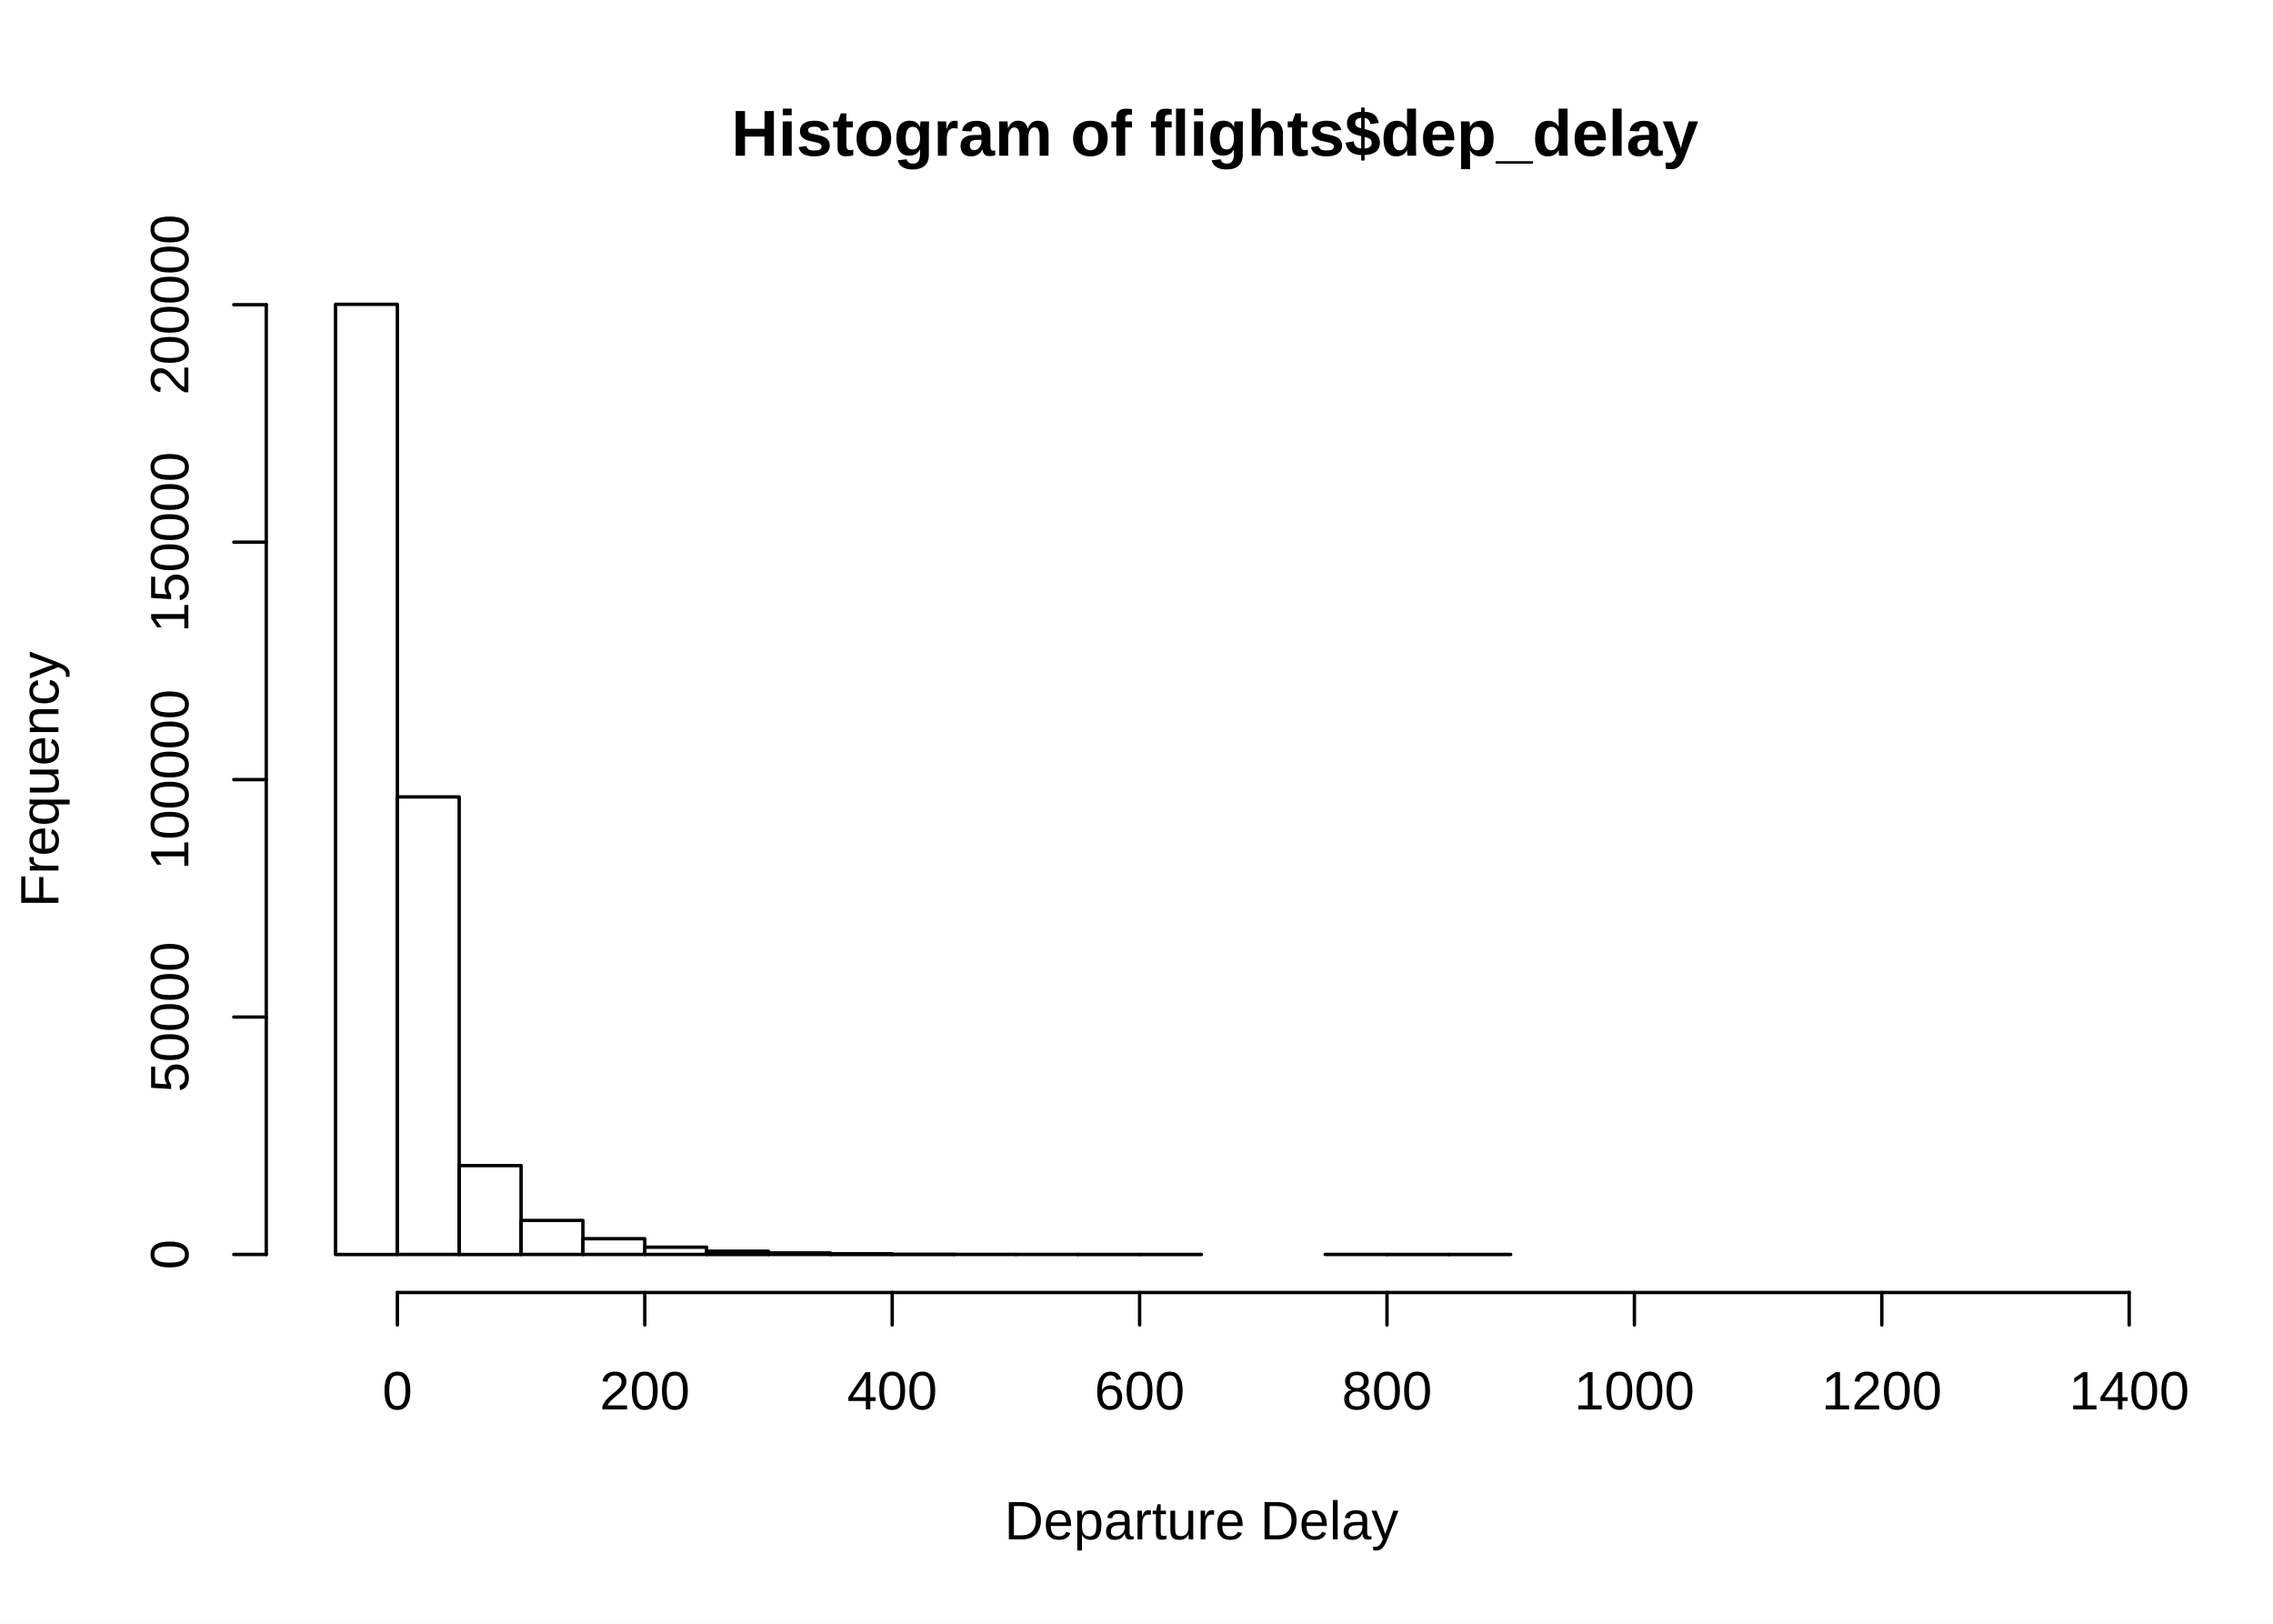
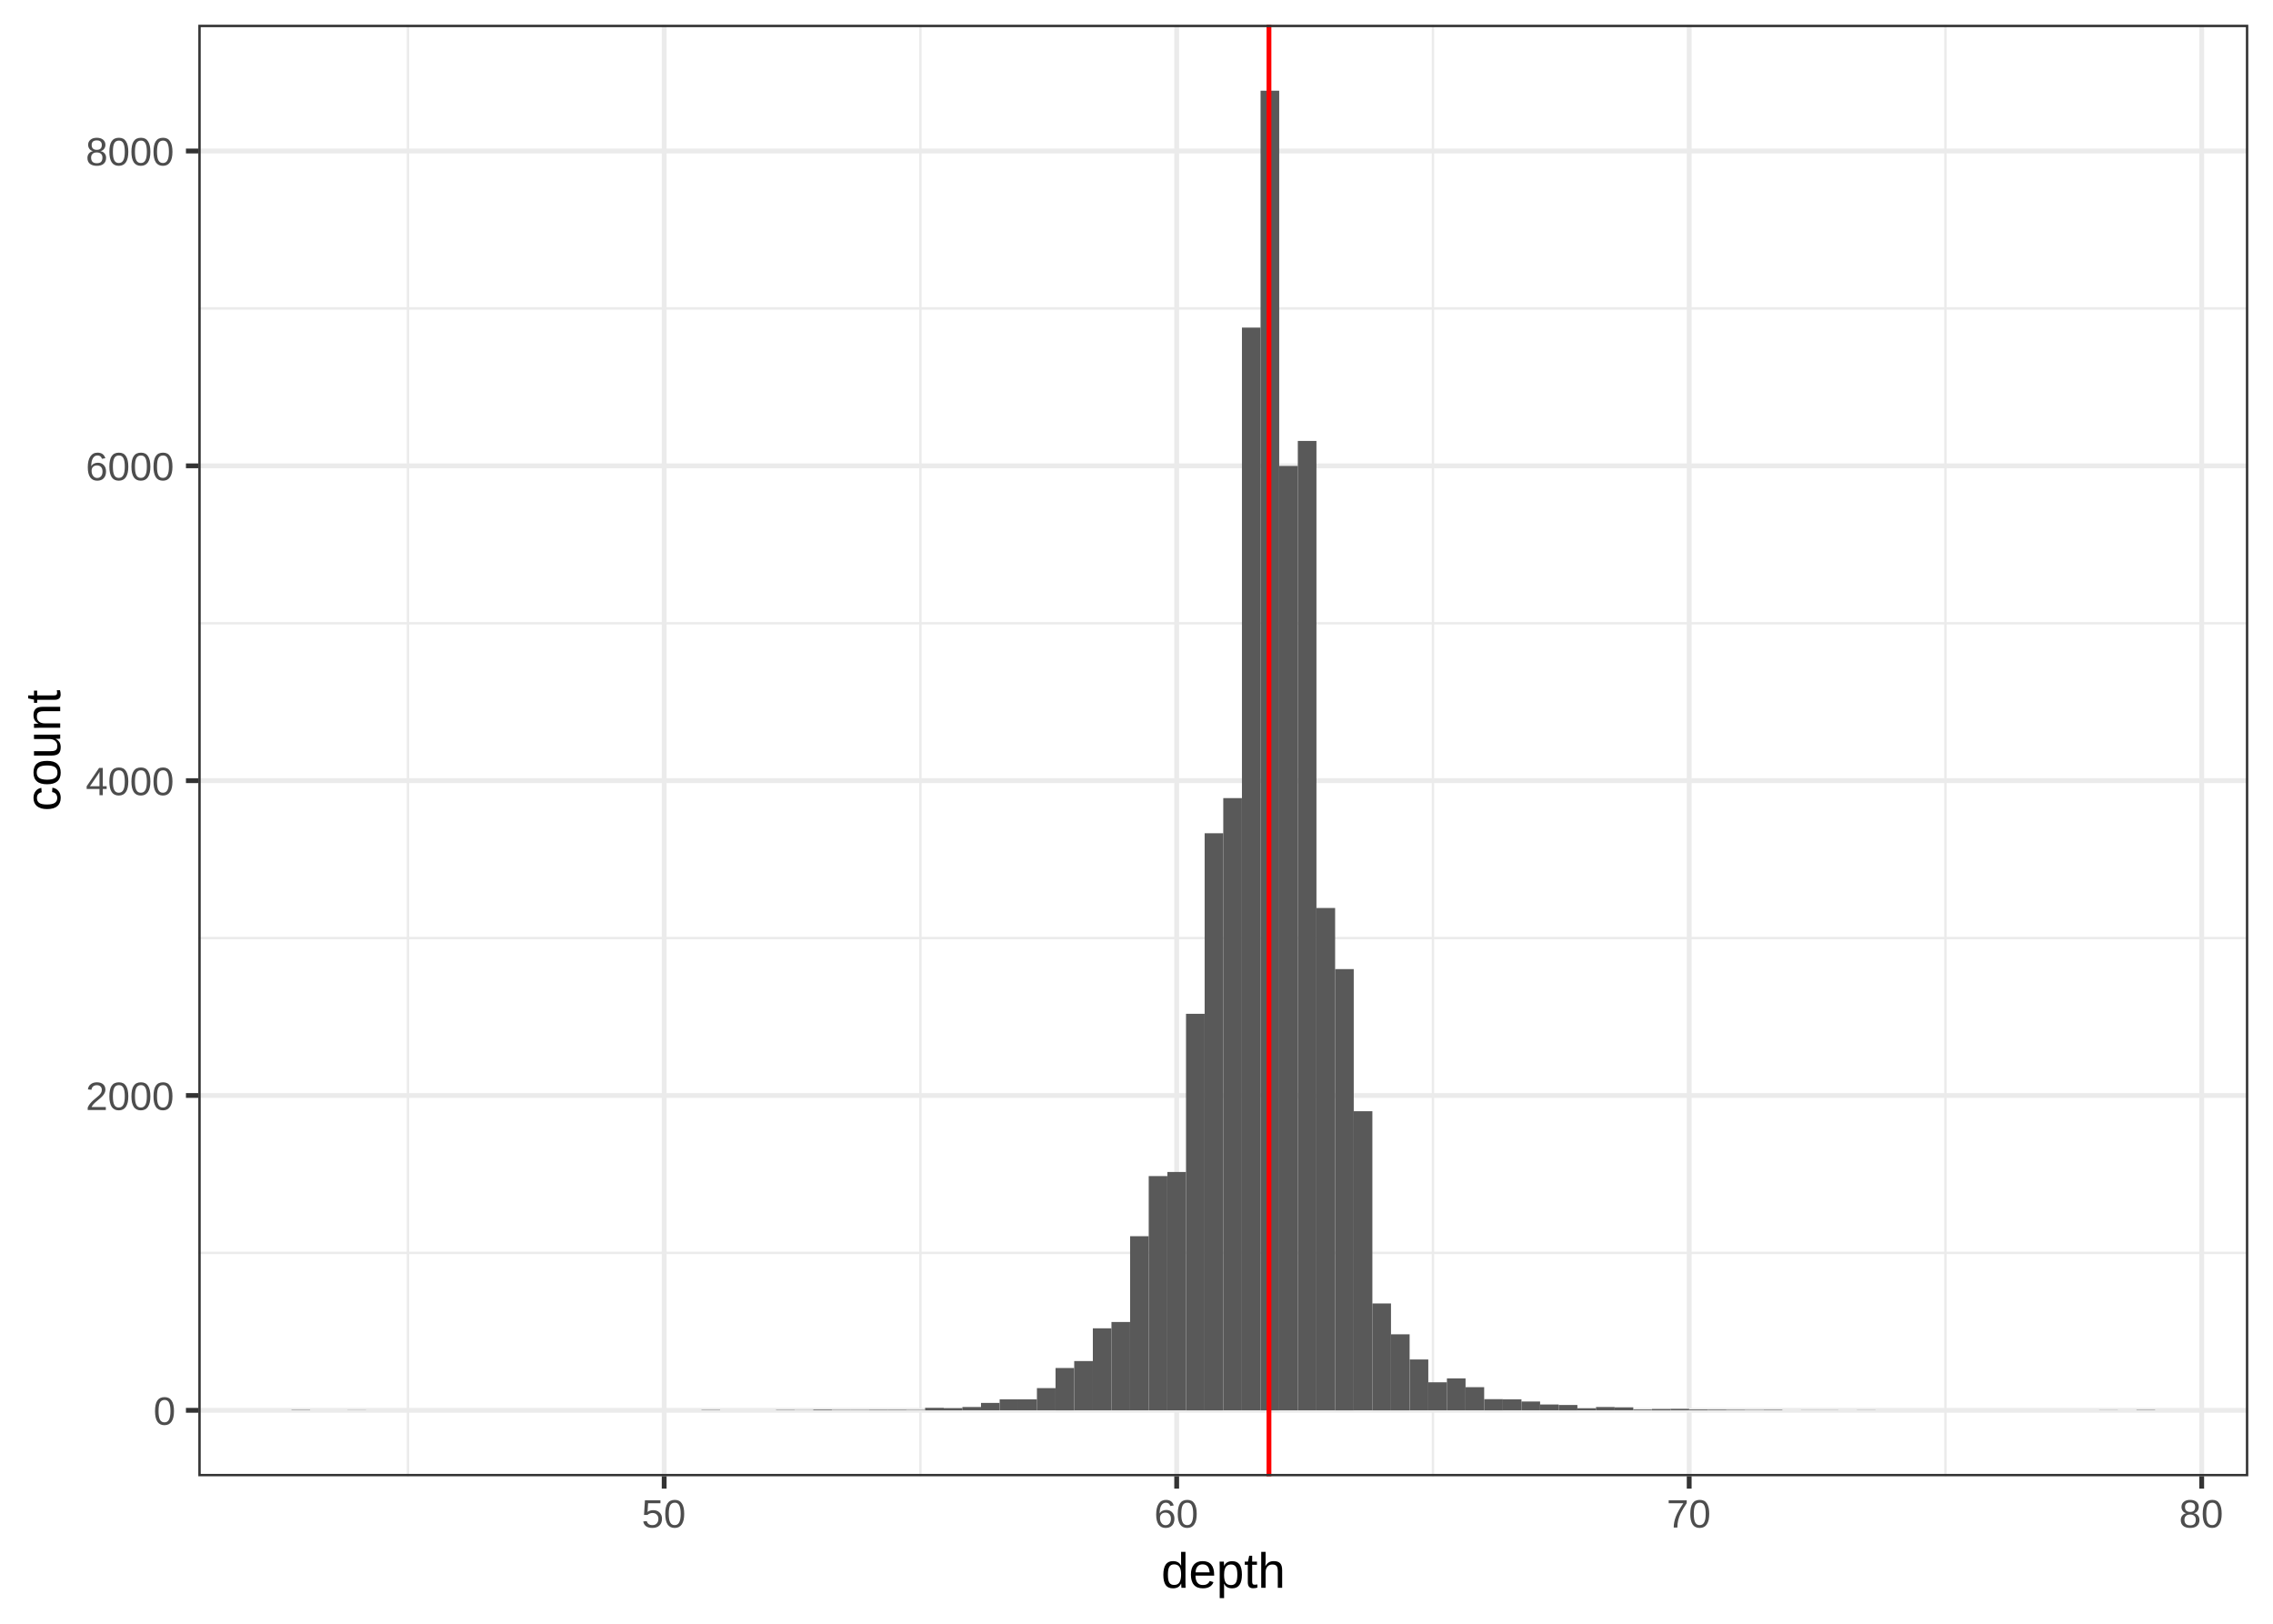
<svg xmlns="http://www.w3.org/2000/svg" viewBox="0 0 504.00 360.00">
  <defs>
    <style type="text/css">
    line, polyline, path, rect, circle {
      fill: none;
      stroke: #000000;
      stroke-linecap: round;
      stroke-linejoin: round;
      stroke-miterlimit: 10.00;
    }
  </style>
  </defs>
  <rect width="100%" height="100%" style="stroke: none; fill: #FFFFFF;" />
-   <text x="162.16" y="34.53" style="font-size: 14.40px; font-weight: bold; font-family: Arial;" textLength="208.48px" lengthAdjust="spacingAndGlyphs">Histogram of flights$dep_delay</text>
-   <text x="222.71" y="341.28" style="font-size: 12.00px; font-family: Arial;" textLength="87.38px" lengthAdjust="spacingAndGlyphs">Departure Delay</text>
-   <text transform="translate(12.96,201.15) rotate(-90)" style="font-size: 12.00px; font-family: Arial;" textLength="56.70px" lengthAdjust="spacingAndGlyphs">Frequency</text>
-   <line x1="88.11" y1="286.56" x2="472.11" y2="286.56" style="stroke-width: 0.75;" />
-   <line x1="88.11" y1="286.56" x2="88.11" y2="293.76" style="stroke-width: 0.75;" />
-   <line x1="142.97" y1="286.56" x2="142.97" y2="293.76" style="stroke-width: 0.75;" />
-   <line x1="197.83" y1="286.56" x2="197.83" y2="293.76" style="stroke-width: 0.75;" />
-   <line x1="252.69" y1="286.56" x2="252.69" y2="293.76" style="stroke-width: 0.75;" />
-   <line x1="307.54" y1="286.56" x2="307.54" y2="293.76" style="stroke-width: 0.75;" />
-   <line x1="362.40" y1="286.56" x2="362.40" y2="293.76" style="stroke-width: 0.75;" />
-   <line x1="417.26" y1="286.56" x2="417.26" y2="293.76" style="stroke-width: 0.75;" />
-   <line x1="472.11" y1="286.56" x2="472.11" y2="293.76" style="stroke-width: 0.75;" />
-   <text x="84.78" y="312.48" style="font-size: 12.00px; font-family: Arial;" textLength="6.67px" lengthAdjust="spacingAndGlyphs">0</text>
-   <text x="132.96" y="312.48" style="font-size: 12.00px; font-family: Arial;" textLength="20.02px" lengthAdjust="spacingAndGlyphs">200</text>
-   <text x="187.82" y="312.48" style="font-size: 12.00px; font-family: Arial;" textLength="20.02px" lengthAdjust="spacingAndGlyphs">400</text>
-   <text x="242.67" y="312.48" style="font-size: 12.00px; font-family: Arial;" textLength="20.02px" lengthAdjust="spacingAndGlyphs">600</text>
-   <text x="297.53" y="312.48" style="font-size: 12.00px; font-family: Arial;" textLength="20.02px" lengthAdjust="spacingAndGlyphs">800</text>
-   <text x="349.05" y="312.48" style="font-size: 12.00px; font-family: Arial;" textLength="26.70px" lengthAdjust="spacingAndGlyphs">1000</text>
-   <text x="403.91" y="312.48" style="font-size: 12.00px; font-family: Arial;" textLength="26.70px" lengthAdjust="spacingAndGlyphs">1200</text>
-   <text x="458.77" y="312.48" style="font-size: 12.00px; font-family: Arial;" textLength="26.70px" lengthAdjust="spacingAndGlyphs">1400</text>
-   <line x1="59.04" y1="278.13" x2="59.04" y2="67.56" style="stroke-width: 0.75;" />
-   <line x1="59.04" y1="278.13" x2="51.84" y2="278.13" style="stroke-width: 0.75;" />
-   <line x1="59.04" y1="225.49" x2="51.84" y2="225.49" style="stroke-width: 0.75;" />
-   <line x1="59.04" y1="172.85" x2="51.84" y2="172.85" style="stroke-width: 0.75;" />
-   <line x1="59.04" y1="120.20" x2="51.84" y2="120.20" style="stroke-width: 0.75;" />
-   <line x1="59.04" y1="67.56" x2="51.84" y2="67.56" style="stroke-width: 0.75;" />
-   <text transform="translate(41.76,281.47) rotate(-90)" style="font-size: 12.00px; font-family: Arial;" textLength="6.67px" lengthAdjust="spacingAndGlyphs">0</text>
-   <text transform="translate(41.76,242.17) rotate(-90)" style="font-size: 12.00px; font-family: Arial;" textLength="33.37px" lengthAdjust="spacingAndGlyphs">50000</text>
-   <text transform="translate(41.76,192.87) rotate(-90)" style="font-size: 12.00px; font-family: Arial;" textLength="40.04px" lengthAdjust="spacingAndGlyphs">100000</text>
-   <text transform="translate(41.76,140.23) rotate(-90)" style="font-size: 12.00px; font-family: Arial;" textLength="40.04px" lengthAdjust="spacingAndGlyphs">150000</text>
-   <text transform="translate(41.76,87.58) rotate(-90)" style="font-size: 12.00px; font-family: Arial;" textLength="40.04px" lengthAdjust="spacingAndGlyphs">200000</text>
+   <rect x="0.00" y="0.00" width="504.00" height="360.00" style="stroke-width: 1.07; stroke: #FFFFFF; fill: #FFFFFF;" />
  <defs>
-     <clipPath id="cpNTkuMDR8NDczLjc2fDI4Ni41Nnw1OS4wNA==">
-       <rect x="59.04" y="59.04" width="414.72" height="227.52" />
+     <clipPath id="cpNDMuOTY2OXw0OTguNTIxfDMyNy4zMTN8NS40Nzk0NQ==">
+       <rect x="43.97" y="5.48" width="454.55" height="321.83" />
    </clipPath>
  </defs>
-   <rect x="74.40" y="67.47" width="13.71" height="210.67" style="stroke-width: 0.75;" clip-path="url(#cpNTkuMDR8NDczLjc2fDI4Ni41Nnw1OS4wNA==)" />
-   <rect x="88.11" y="176.68" width="13.71" height="101.45" style="stroke-width: 0.75;" clip-path="url(#cpNTkuMDR8NDczLjc2fDI4Ni41Nnw1OS4wNA==)" />
-   <rect x="101.83" y="258.42" width="13.71" height="19.72" style="stroke-width: 0.75;" clip-path="url(#cpNTkuMDR8NDczLjc2fDI4Ni41Nnw1OS4wNA==)" />
-   <rect x="115.54" y="270.58" width="13.71" height="7.55" style="stroke-width: 0.75;" clip-path="url(#cpNTkuMDR8NDczLjc2fDI4Ni41Nnw1OS4wNA==)" />
-   <rect x="129.26" y="274.63" width="13.71" height="3.50" style="stroke-width: 0.75;" clip-path="url(#cpNTkuMDR8NDczLjc2fDI4Ni41Nnw1OS4wNA==)" />
-   <rect x="142.97" y="276.51" width="13.71" height="1.62" style="stroke-width: 0.75;" clip-path="url(#cpNTkuMDR8NDczLjc2fDI4Ni41Nnw1OS4wNA==)" />
-   <rect x="156.69" y="277.40" width="13.71" height="0.74" style="stroke-width: 0.75;" clip-path="url(#cpNTkuMDR8NDczLjc2fDI4Ni41Nnw1OS4wNA==)" />
-   <rect x="170.40" y="277.79" width="13.71" height="0.34" style="stroke-width: 0.75;" clip-path="url(#cpNTkuMDR8NDczLjc2fDI4Ni41Nnw1OS4wNA==)" />
-   <rect x="184.11" y="277.98" width="13.71" height="0.16" style="stroke-width: 0.75;" clip-path="url(#cpNTkuMDR8NDczLjc2fDI4Ni41Nnw1OS4wNA==)" />
-   <rect x="197.83" y="278.08" width="13.71" height="0.06" style="stroke-width: 0.75;" clip-path="url(#cpNTkuMDR8NDczLjc2fDI4Ni41Nnw1OS4wNA==)" />
-   <rect x="211.54" y="278.11" width="13.71" height="0.02" style="stroke-width: 0.75;" clip-path="url(#cpNTkuMDR8NDczLjc2fDI4Ni41Nnw1OS4wNA==)" />
-   <rect x="225.26" y="278.12" width="13.71" height="0.01" style="stroke-width: 0.75;" clip-path="url(#cpNTkuMDR8NDczLjc2fDI4Ni41Nnw1OS4wNA==)" />
-   <rect x="238.97" y="278.13" width="13.71" height="0.01" style="stroke-width: 0.75;" clip-path="url(#cpNTkuMDR8NDczLjc2fDI4Ni41Nnw1OS4wNA==)" />
-   <rect x="252.69" y="278.13" width="13.71" height="0.01" style="stroke-width: 0.75;" clip-path="url(#cpNTkuMDR8NDczLjc2fDI4Ni41Nnw1OS4wNA==)" />
-   <rect x="266.40" y="278.13" width="13.71" height="0.00" style="stroke-width: 0.75;" clip-path="url(#cpNTkuMDR8NDczLjc2fDI4Ni41Nnw1OS4wNA==)" />
-   <rect x="280.11" y="278.13" width="13.71" height="0.00" style="stroke-width: 0.75;" clip-path="url(#cpNTkuMDR8NDczLjc2fDI4Ni41Nnw1OS4wNA==)" />
-   <rect x="293.83" y="278.12" width="13.71" height="0.01" style="stroke-width: 0.75;" clip-path="url(#cpNTkuMDR8NDczLjc2fDI4Ni41Nnw1OS4wNA==)" />
-   <rect x="307.54" y="278.13" width="13.71" height="0.01" style="stroke-width: 0.75;" clip-path="url(#cpNTkuMDR8NDczLjc2fDI4Ni41Nnw1OS4wNA==)" />
-   <rect x="321.26" y="278.13" width="13.71" height="0.01" style="stroke-width: 0.75;" clip-path="url(#cpNTkuMDR8NDczLjc2fDI4Ni41Nnw1OS4wNA==)" />
-   <rect x="334.97" y="278.13" width="13.71" height="0.00" style="stroke-width: 0.75;" clip-path="url(#cpNTkuMDR8NDczLjc2fDI4Ni41Nnw1OS4wNA==)" />
-   <rect x="348.69" y="278.13" width="13.71" height="0.00" style="stroke-width: 0.75;" clip-path="url(#cpNTkuMDR8NDczLjc2fDI4Ni41Nnw1OS4wNA==)" />
-   <rect x="362.40" y="278.13" width="13.71" height="0.00" style="stroke-width: 0.75;" clip-path="url(#cpNTkuMDR8NDczLjc2fDI4Ni41Nnw1OS4wNA==)" />
-   <rect x="376.11" y="278.13" width="13.71" height="0.00" style="stroke-width: 0.75;" clip-path="url(#cpNTkuMDR8NDczLjc2fDI4Ni41Nnw1OS4wNA==)" />
-   <rect x="389.83" y="278.13" width="13.71" height="0.00" style="stroke-width: 0.75;" clip-path="url(#cpNTkuMDR8NDczLjc2fDI4Ni41Nnw1OS4wNA==)" />
-   <rect x="403.54" y="278.13" width="13.71" height="0.00" style="stroke-width: 0.75;" clip-path="url(#cpNTkuMDR8NDczLjc2fDI4Ni41Nnw1OS4wNA==)" />
-   <rect x="417.26" y="278.13" width="13.71" height="0.00" style="stroke-width: 0.75;" clip-path="url(#cpNTkuMDR8NDczLjc2fDI4Ni41Nnw1OS4wNA==)" />
-   <rect x="430.97" y="278.13" width="13.71" height="0.00" style="stroke-width: 0.75;" clip-path="url(#cpNTkuMDR8NDczLjc2fDI4Ni41Nnw1OS4wNA==)" />
-   <rect x="444.69" y="278.13" width="13.71" height="0.00" style="stroke-width: 0.75;" clip-path="url(#cpNTkuMDR8NDczLjc2fDI4Ni41Nnw1OS4wNA==)" />
+   <rect x="43.97" y="5.48" width="454.55" height="321.83" style="stroke-width: 1.07; stroke: none; fill: #FFFFFF;" clip-path="url(#cpNDMuOTY2OXw0OTguNTIxfDMyNy4zMTN8NS40Nzk0NQ==)" />
+   <polyline points="43.97,277.78 498.52,277.78 " style="stroke-width: 0.53; stroke: #EBEBEB; stroke-linecap: butt;" clip-path="url(#cpNDMuOTY2OXw0OTguNTIxfDMyNy4zMTN8NS40Nzk0NQ==)" />
+   <polyline points="43.97,207.98 498.52,207.98 " style="stroke-width: 0.53; stroke: #EBEBEB; stroke-linecap: butt;" clip-path="url(#cpNDMuOTY2OXw0OTguNTIxfDMyNy4zMTN8NS40Nzk0NQ==)" />
+   <polyline points="43.97,138.18 498.52,138.18 " style="stroke-width: 0.53; stroke: #EBEBEB; stroke-linecap: butt;" clip-path="url(#cpNDMuOTY2OXw0OTguNTIxfDMyNy4zMTN8NS40Nzk0NQ==)" />
+   <polyline points="43.97,68.38 498.52,68.38 " style="stroke-width: 0.53; stroke: #EBEBEB; stroke-linecap: butt;" clip-path="url(#cpNDMuOTY2OXw0OTguNTIxfDMyNy4zMTN8NS40Nzk0NQ==)" />
+   <polyline points="90.46,327.31 90.46,5.48 " style="stroke-width: 0.53; stroke: #EBEBEB; stroke-linecap: butt;" clip-path="url(#cpNDMuOTY2OXw0OTguNTIxfDMyNy4zMTN8NS40Nzk0NQ==)" />
+   <polyline points="204.09,327.31 204.09,5.48 " style="stroke-width: 0.53; stroke: #EBEBEB; stroke-linecap: butt;" clip-path="url(#cpNDMuOTY2OXw0OTguNTIxfDMyNy4zMTN8NS40Nzk0NQ==)" />
+   <polyline points="317.73,327.31 317.73,5.48 " style="stroke-width: 0.53; stroke: #EBEBEB; stroke-linecap: butt;" clip-path="url(#cpNDMuOTY2OXw0OTguNTIxfDMyNy4zMTN8NS40Nzk0NQ==)" />
+   <polyline points="431.37,327.31 431.37,5.48 " style="stroke-width: 0.53; stroke: #EBEBEB; stroke-linecap: butt;" clip-path="url(#cpNDMuOTY2OXw0OTguNTIxfDMyNy4zMTN8NS40Nzk0NQ==)" />
+   <polyline points="43.97,312.68 498.52,312.68 " style="stroke-width: 1.07; stroke: #EBEBEB; stroke-linecap: butt;" clip-path="url(#cpNDMuOTY2OXw0OTguNTIxfDMyNy4zMTN8NS40Nzk0NQ==)" />
+   <polyline points="43.97,242.88 498.52,242.88 " style="stroke-width: 1.07; stroke: #EBEBEB; stroke-linecap: butt;" clip-path="url(#cpNDMuOTY2OXw0OTguNTIxfDMyNy4zMTN8NS40Nzk0NQ==)" />
+   <polyline points="43.97,173.08 498.52,173.08 " style="stroke-width: 1.07; stroke: #EBEBEB; stroke-linecap: butt;" clip-path="url(#cpNDMuOTY2OXw0OTguNTIxfDMyNy4zMTN8NS40Nzk0NQ==)" />
+   <polyline points="43.97,103.28 498.52,103.28 " style="stroke-width: 1.07; stroke: #EBEBEB; stroke-linecap: butt;" clip-path="url(#cpNDMuOTY2OXw0OTguNTIxfDMyNy4zMTN8NS40Nzk0NQ==)" />
+   <polyline points="43.97,33.48 498.52,33.48 " style="stroke-width: 1.07; stroke: #EBEBEB; stroke-linecap: butt;" clip-path="url(#cpNDMuOTY2OXw0OTguNTIxfDMyNy4zMTN8NS40Nzk0NQ==)" />
+   <polyline points="147.27,327.31 147.27,5.48 " style="stroke-width: 1.07; stroke: #EBEBEB; stroke-linecap: butt;" clip-path="url(#cpNDMuOTY2OXw0OTguNTIxfDMyNy4zMTN8NS40Nzk0NQ==)" />
+   <polyline points="260.91,327.31 260.91,5.48 " style="stroke-width: 1.07; stroke: #EBEBEB; stroke-linecap: butt;" clip-path="url(#cpNDMuOTY2OXw0OTguNTIxfDMyNy4zMTN8NS40Nzk0NQ==)" />
+   <polyline points="374.55,327.31 374.55,5.48 " style="stroke-width: 1.07; stroke: #EBEBEB; stroke-linecap: butt;" clip-path="url(#cpNDMuOTY2OXw0OTguNTIxfDMyNy4zMTN8NS40Nzk0NQ==)" />
+   <polyline points="488.19,327.31 488.19,5.48 " style="stroke-width: 1.07; stroke: #EBEBEB; stroke-linecap: butt;" clip-path="url(#cpNDMuOTY2OXw0OTguNTIxfDMyNy4zMTN8NS40Nzk0NQ==)" />
+   <rect x="64.63" y="312.61" width="4.13" height="0.07" style="stroke-width: 1.07; stroke: none; stroke-linecap: butt; fill: #595959;" clip-path="url(#cpNDMuOTY2OXw0OTguNTIxfDMyNy4zMTN8NS40Nzk0NQ==)" />
+   <rect x="68.76" y="312.68" width="4.13" height="0.00" style="stroke-width: 1.07; stroke: none; stroke-linecap: butt; fill: #595959;" clip-path="url(#cpNDMuOTY2OXw0OTguNTIxfDMyNy4zMTN8NS40Nzk0NQ==)" />
+   <rect x="72.89" y="312.68" width="4.13" height="0.00" style="stroke-width: 1.07; stroke: none; stroke-linecap: butt; fill: #595959;" clip-path="url(#cpNDMuOTY2OXw0OTguNTIxfDMyNy4zMTN8NS40Nzk0NQ==)" />
+   <rect x="77.03" y="312.65" width="4.13" height="0.03" style="stroke-width: 1.07; stroke: none; stroke-linecap: butt; fill: #595959;" clip-path="url(#cpNDMuOTY2OXw0OTguNTIxfDMyNy4zMTN8NS40Nzk0NQ==)" />
+   <rect x="81.16" y="312.68" width="4.13" height="0.00" style="stroke-width: 1.07; stroke: none; stroke-linecap: butt; fill: #595959;" clip-path="url(#cpNDMuOTY2OXw0OTguNTIxfDMyNy4zMTN8NS40Nzk0NQ==)" />
+   <rect x="85.29" y="312.68" width="4.13" height="0.00" style="stroke-width: 1.07; stroke: none; stroke-linecap: butt; fill: #595959;" clip-path="url(#cpNDMuOTY2OXw0OTguNTIxfDMyNy4zMTN8NS40Nzk0NQ==)" />
+   <rect x="89.42" y="312.68" width="4.13" height="0.00" style="stroke-width: 1.07; stroke: none; stroke-linecap: butt; fill: #595959;" clip-path="url(#cpNDMuOTY2OXw0OTguNTIxfDMyNy4zMTN8NS40Nzk0NQ==)" />
+   <rect x="93.55" y="312.68" width="4.13" height="0.00" style="stroke-width: 1.07; stroke: none; stroke-linecap: butt; fill: #595959;" clip-path="url(#cpNDMuOTY2OXw0OTguNTIxfDMyNy4zMTN8NS40Nzk0NQ==)" />
+   <rect x="97.69" y="312.68" width="4.13" height="0.00" style="stroke-width: 1.07; stroke: none; stroke-linecap: butt; fill: #595959;" clip-path="url(#cpNDMuOTY2OXw0OTguNTIxfDMyNy4zMTN8NS40Nzk0NQ==)" />
+   <rect x="101.82" y="312.68" width="4.13" height="0.00" style="stroke-width: 1.07; stroke: none; stroke-linecap: butt; fill: #595959;" clip-path="url(#cpNDMuOTY2OXw0OTguNTIxfDMyNy4zMTN8NS40Nzk0NQ==)" />
+   <rect x="105.95" y="312.68" width="4.13" height="0.00" style="stroke-width: 1.07; stroke: none; stroke-linecap: butt; fill: #595959;" clip-path="url(#cpNDMuOTY2OXw0OTguNTIxfDMyNy4zMTN8NS40Nzk0NQ==)" />
+   <rect x="110.08" y="312.68" width="4.13" height="0.00" style="stroke-width: 1.07; stroke: none; stroke-linecap: butt; fill: #595959;" clip-path="url(#cpNDMuOTY2OXw0OTguNTIxfDMyNy4zMTN8NS40Nzk0NQ==)" />
+   <rect x="114.22" y="312.68" width="4.13" height="0.00" style="stroke-width: 1.07; stroke: none; stroke-linecap: butt; fill: #595959;" clip-path="url(#cpNDMuOTY2OXw0OTguNTIxfDMyNy4zMTN8NS40Nzk0NQ==)" />
+   <rect x="118.35" y="312.68" width="4.13" height="0.00" style="stroke-width: 1.07; stroke: none; stroke-linecap: butt; fill: #595959;" clip-path="url(#cpNDMuOTY2OXw0OTguNTIxfDMyNy4zMTN8NS40Nzk0NQ==)" />
+   <rect x="122.48" y="312.68" width="4.13" height="0.00" style="stroke-width: 1.07; stroke: none; stroke-linecap: butt; fill: #595959;" clip-path="url(#cpNDMuOTY2OXw0OTguNTIxfDMyNy4zMTN8NS40Nzk0NQ==)" />
+   <rect x="126.61" y="312.68" width="4.13" height="0.00" style="stroke-width: 1.07; stroke: none; stroke-linecap: butt; fill: #595959;" clip-path="url(#cpNDMuOTY2OXw0OTguNTIxfDMyNy4zMTN8NS40Nzk0NQ==)" />
+   <rect x="130.75" y="312.68" width="4.13" height="0.00" style="stroke-width: 1.07; stroke: none; stroke-linecap: butt; fill: #595959;" clip-path="url(#cpNDMuOTY2OXw0OTguNTIxfDMyNy4zMTN8NS40Nzk0NQ==)" />
+   <rect x="134.88" y="312.68" width="4.13" height="0.00" style="stroke-width: 1.07; stroke: none; stroke-linecap: butt; fill: #595959;" clip-path="url(#cpNDMuOTY2OXw0OTguNTIxfDMyNy4zMTN8NS40Nzk0NQ==)" />
+   <rect x="139.01" y="312.68" width="4.13" height="0.00" style="stroke-width: 1.07; stroke: none; stroke-linecap: butt; fill: #595959;" clip-path="url(#cpNDMuOTY2OXw0OTguNTIxfDMyNy4zMTN8NS40Nzk0NQ==)" />
+   <rect x="143.14" y="312.68" width="4.13" height="0.00" style="stroke-width: 1.07; stroke: none; stroke-linecap: butt; fill: #595959;" clip-path="url(#cpNDMuOTY2OXw0OTguNTIxfDMyNy4zMTN8NS40Nzk0NQ==)" />
+   <rect x="147.27" y="312.68" width="4.13" height="0.00" style="stroke-width: 1.07; stroke: none; stroke-linecap: butt; fill: #595959;" clip-path="url(#cpNDMuOTY2OXw0OTguNTIxfDMyNy4zMTN8NS40Nzk0NQ==)" />
+   <rect x="151.41" y="312.68" width="4.13" height="0.00" style="stroke-width: 1.07; stroke: none; stroke-linecap: butt; fill: #595959;" clip-path="url(#cpNDMuOTY2OXw0OTguNTIxfDMyNy4zMTN8NS40Nzk0NQ==)" />
+   <rect x="155.54" y="312.61" width="4.13" height="0.07" style="stroke-width: 1.07; stroke: none; stroke-linecap: butt; fill: #595959;" clip-path="url(#cpNDMuOTY2OXw0OTguNTIxfDMyNy4zMTN8NS40Nzk0NQ==)" />
+   <rect x="159.67" y="312.68" width="4.13" height="0.00" style="stroke-width: 1.07; stroke: none; stroke-linecap: butt; fill: #595959;" clip-path="url(#cpNDMuOTY2OXw0OTguNTIxfDMyNy4zMTN8NS40Nzk0NQ==)" />
+   <rect x="163.80" y="312.68" width="4.13" height="0.00" style="stroke-width: 1.07; stroke: none; stroke-linecap: butt; fill: #595959;" clip-path="url(#cpNDMuOTY2OXw0OTguNTIxfDMyNy4zMTN8NS40Nzk0NQ==)" />
+   <rect x="167.94" y="312.68" width="4.13" height="0.00" style="stroke-width: 1.07; stroke: none; stroke-linecap: butt; fill: #595959;" clip-path="url(#cpNDMuOTY2OXw0OTguNTIxfDMyNy4zMTN8NS40Nzk0NQ==)" />
+   <rect x="172.07" y="312.61" width="4.13" height="0.07" style="stroke-width: 1.07; stroke: none; stroke-linecap: butt; fill: #595959;" clip-path="url(#cpNDMuOTY2OXw0OTguNTIxfDMyNy4zMTN8NS40Nzk0NQ==)" />
+   <rect x="176.20" y="312.65" width="4.13" height="0.03" style="stroke-width: 1.07; stroke: none; stroke-linecap: butt; fill: #595959;" clip-path="url(#cpNDMuOTY2OXw0OTguNTIxfDMyNy4zMTN8NS40Nzk0NQ==)" />
+   <rect x="180.33" y="312.54" width="4.13" height="0.14" style="stroke-width: 1.07; stroke: none; stroke-linecap: butt; fill: #595959;" clip-path="url(#cpNDMuOTY2OXw0OTguNTIxfDMyNy4zMTN8NS40Nzk0NQ==)" />
+   <rect x="184.47" y="312.61" width="4.13" height="0.07" style="stroke-width: 1.07; stroke: none; stroke-linecap: butt; fill: #595959;" clip-path="url(#cpNDMuOTY2OXw0OTguNTIxfDMyNy4zMTN8NS40Nzk0NQ==)" />
+   <rect x="188.60" y="312.61" width="4.13" height="0.07" style="stroke-width: 1.07; stroke: none; stroke-linecap: butt; fill: #595959;" clip-path="url(#cpNDMuOTY2OXw0OTguNTIxfDMyNy4zMTN8NS40Nzk0NQ==)" />
+   <rect x="192.73" y="312.58" width="4.13" height="0.10" style="stroke-width: 1.07; stroke: none; stroke-linecap: butt; fill: #595959;" clip-path="url(#cpNDMuOTY2OXw0OTguNTIxfDMyNy4zMTN8NS40Nzk0NQ==)" />
+   <rect x="196.86" y="312.58" width="4.13" height="0.10" style="stroke-width: 1.07; stroke: none; stroke-linecap: butt; fill: #595959;" clip-path="url(#cpNDMuOTY2OXw0OTguNTIxfDMyNy4zMTN8NS40Nzk0NQ==)" />
+   <rect x="200.99" y="312.61" width="4.13" height="0.07" style="stroke-width: 1.07; stroke: none; stroke-linecap: butt; fill: #595959;" clip-path="url(#cpNDMuOTY2OXw0OTguNTIxfDMyNy4zMTN8NS40Nzk0NQ==)" />
+   <rect x="205.13" y="312.13" width="4.13" height="0.56" style="stroke-width: 1.07; stroke: none; stroke-linecap: butt; fill: #595959;" clip-path="url(#cpNDMuOTY2OXw0OTguNTIxfDMyNy4zMTN8NS40Nzk0NQ==)" />
+   <rect x="209.26" y="312.20" width="4.13" height="0.49" style="stroke-width: 1.07; stroke: none; stroke-linecap: butt; fill: #595959;" clip-path="url(#cpNDMuOTY2OXw0OTguNTIxfDMyNy4zMTN8NS40Nzk0NQ==)" />
+   <rect x="213.39" y="311.95" width="4.13" height="0.73" style="stroke-width: 1.07; stroke: none; stroke-linecap: butt; fill: #595959;" clip-path="url(#cpNDMuOTY2OXw0OTguNTIxfDMyNy4zMTN8NS40Nzk0NQ==)" />
+   <rect x="217.52" y="311.04" width="4.13" height="1.64" style="stroke-width: 1.07; stroke: none; stroke-linecap: butt; fill: #595959;" clip-path="url(#cpNDMuOTY2OXw0OTguNTIxfDMyNy4zMTN8NS40Nzk0NQ==)" />
+   <rect x="221.66" y="310.24" width="4.13" height="2.44" style="stroke-width: 1.07; stroke: none; stroke-linecap: butt; fill: #595959;" clip-path="url(#cpNDMuOTY2OXw0OTguNTIxfDMyNy4zMTN8NS40Nzk0NQ==)" />
+   <rect x="225.79" y="310.24" width="4.13" height="2.44" style="stroke-width: 1.07; stroke: none; stroke-linecap: butt; fill: #595959;" clip-path="url(#cpNDMuOTY2OXw0OTguNTIxfDMyNy4zMTN8NS40Nzk0NQ==)" />
+   <rect x="229.92" y="307.76" width="4.13" height="4.92" style="stroke-width: 1.07; stroke: none; stroke-linecap: butt; fill: #595959;" clip-path="url(#cpNDMuOTY2OXw0OTguNTIxfDMyNy4zMTN8NS40Nzk0NQ==)" />
+   <rect x="234.05" y="303.30" width="4.13" height="9.39" style="stroke-width: 1.07; stroke: none; stroke-linecap: butt; fill: #595959;" clip-path="url(#cpNDMuOTY2OXw0OTguNTIxfDMyNy4zMTN8NS40Nzk0NQ==)" />
+   <rect x="238.19" y="301.76" width="4.13" height="10.92" style="stroke-width: 1.07; stroke: none; stroke-linecap: butt; fill: #595959;" clip-path="url(#cpNDMuOTY2OXw0OTguNTIxfDMyNy4zMTN8NS40Nzk0NQ==)" />
+   <rect x="242.32" y="294.50" width="4.13" height="18.18" style="stroke-width: 1.07; stroke: none; stroke-linecap: butt; fill: #595959;" clip-path="url(#cpNDMuOTY2OXw0OTguNTIxfDMyNy4zMTN8NS40Nzk0NQ==)" />
+   <rect x="246.45" y="293.10" width="4.13" height="19.58" style="stroke-width: 1.07; stroke: none; stroke-linecap: butt; fill: #595959;" clip-path="url(#cpNDMuOTY2OXw0OTguNTIxfDMyNy4zMTN8NS40Nzk0NQ==)" />
+   <rect x="250.58" y="274.08" width="4.13" height="38.60" style="stroke-width: 1.07; stroke: none; stroke-linecap: butt; fill: #595959;" clip-path="url(#cpNDMuOTY2OXw0OTguNTIxfDMyNy4zMTN8NS40Nzk0NQ==)" />
+   <rect x="254.71" y="260.75" width="4.13" height="51.93" style="stroke-width: 1.07; stroke: none; stroke-linecap: butt; fill: #595959;" clip-path="url(#cpNDMuOTY2OXw0OTguNTIxfDMyNy4zMTN8NS40Nzk0NQ==)" />
+   <rect x="258.85" y="259.84" width="4.13" height="52.84" style="stroke-width: 1.07; stroke: none; stroke-linecap: butt; fill: #595959;" clip-path="url(#cpNDMuOTY2OXw0OTguNTIxfDMyNy4zMTN8NS40Nzk0NQ==)" />
+   <rect x="262.98" y="224.77" width="4.13" height="87.92" style="stroke-width: 1.07; stroke: none; stroke-linecap: butt; fill: #595959;" clip-path="url(#cpNDMuOTY2OXw0OTguNTIxfDMyNy4zMTN8NS40Nzk0NQ==)" />
+   <rect x="267.11" y="184.74" width="4.13" height="127.95" style="stroke-width: 1.07; stroke: none; stroke-linecap: butt; fill: #595959;" clip-path="url(#cpNDMuOTY2OXw0OTguNTIxfDMyNy4zMTN8NS40Nzk0NQ==)" />
+   <rect x="271.24" y="176.95" width="4.13" height="135.73" style="stroke-width: 1.07; stroke: none; stroke-linecap: butt; fill: #595959;" clip-path="url(#cpNDMuOTY2OXw0OTguNTIxfDMyNy4zMTN8NS40Nzk0NQ==)" />
+   <rect x="275.38" y="72.63" width="4.13" height="240.05" style="stroke-width: 1.07; stroke: none; stroke-linecap: butt; fill: #595959;" clip-path="url(#cpNDMuOTY2OXw0OTguNTIxfDMyNy4zMTN8NS40Nzk0NQ==)" />
+   <rect x="279.51" y="20.11" width="4.13" height="292.58" style="stroke-width: 1.07; stroke: none; stroke-linecap: butt; fill: #595959;" clip-path="url(#cpNDMuOTY2OXw0OTguNTIxfDMyNy4zMTN8NS40Nzk0NQ==)" />
+   <rect x="283.64" y="103.31" width="4.13" height="209.37" style="stroke-width: 1.07; stroke: none; stroke-linecap: butt; fill: #595959;" clip-path="url(#cpNDMuOTY2OXw0OTguNTIxfDMyNy4zMTN8NS40Nzk0NQ==)" />
+   <rect x="287.77" y="97.76" width="4.13" height="214.92" style="stroke-width: 1.07; stroke: none; stroke-linecap: butt; fill: #595959;" clip-path="url(#cpNDMuOTY2OXw0OTguNTIxfDMyNy4zMTN8NS40Nzk0NQ==)" />
+   <rect x="291.91" y="201.31" width="4.13" height="111.37" style="stroke-width: 1.07; stroke: none; stroke-linecap: butt; fill: #595959;" clip-path="url(#cpNDMuOTY2OXw0OTguNTIxfDMyNy4zMTN8NS40Nzk0NQ==)" />
+   <rect x="296.04" y="214.86" width="4.13" height="97.83" style="stroke-width: 1.07; stroke: none; stroke-linecap: butt; fill: #595959;" clip-path="url(#cpNDMuOTY2OXw0OTguNTIxfDMyNy4zMTN8NS40Nzk0NQ==)" />
+   <rect x="300.17" y="246.37" width="4.13" height="66.31" style="stroke-width: 1.07; stroke: none; stroke-linecap: butt; fill: #595959;" clip-path="url(#cpNDMuOTY2OXw0OTguNTIxfDMyNy4zMTN8NS40Nzk0NQ==)" />
+   <rect x="304.30" y="288.99" width="4.13" height="23.70" style="stroke-width: 1.07; stroke: none; stroke-linecap: butt; fill: #595959;" clip-path="url(#cpNDMuOTY2OXw0OTguNTIxfDMyNy4zMTN8NS40Nzk0NQ==)" />
+   <rect x="308.43" y="295.83" width="4.13" height="16.86" style="stroke-width: 1.07; stroke: none; stroke-linecap: butt; fill: #595959;" clip-path="url(#cpNDMuOTY2OXw0OTguNTIxfDMyNy4zMTN8NS40Nzk0NQ==)" />
+   <rect x="312.57" y="301.41" width="4.13" height="11.27" style="stroke-width: 1.07; stroke: none; stroke-linecap: butt; fill: #595959;" clip-path="url(#cpNDMuOTY2OXw0OTguNTIxfDMyNy4zMTN8NS40Nzk0NQ==)" />
+   <rect x="316.70" y="306.47" width="4.13" height="6.21" style="stroke-width: 1.07; stroke: none; stroke-linecap: butt; fill: #595959;" clip-path="url(#cpNDMuOTY2OXw0OTguNTIxfDMyNy4zMTN8NS40Nzk0NQ==)" />
+   <rect x="320.83" y="305.60" width="4.13" height="7.08" style="stroke-width: 1.07; stroke: none; stroke-linecap: butt; fill: #595959;" clip-path="url(#cpNDMuOTY2OXw0OTguNTIxfDMyNy4zMTN8NS40Nzk0NQ==)" />
+   <rect x="324.96" y="307.55" width="4.13" height="5.13" style="stroke-width: 1.07; stroke: none; stroke-linecap: butt; fill: #595959;" clip-path="url(#cpNDMuOTY2OXw0OTguNTIxfDMyNy4zMTN8NS40Nzk0NQ==)" />
+   <rect x="329.10" y="310.21" width="4.13" height="2.48" style="stroke-width: 1.07; stroke: none; stroke-linecap: butt; fill: #595959;" clip-path="url(#cpNDMuOTY2OXw0OTguNTIxfDMyNy4zMTN8NS40Nzk0NQ==)" />
+   <rect x="333.23" y="310.24" width="4.13" height="2.44" style="stroke-width: 1.07; stroke: none; stroke-linecap: butt; fill: #595959;" clip-path="url(#cpNDMuOTY2OXw0OTguNTIxfDMyNy4zMTN8NS40Nzk0NQ==)" />
+   <rect x="337.36" y="310.73" width="4.13" height="1.95" style="stroke-width: 1.07; stroke: none; stroke-linecap: butt; fill: #595959;" clip-path="url(#cpNDMuOTY2OXw0OTguNTIxfDMyNy4zMTN8NS40Nzk0NQ==)" />
+   <rect x="341.49" y="311.39" width="4.13" height="1.29" style="stroke-width: 1.07; stroke: none; stroke-linecap: butt; fill: #595959;" clip-path="url(#cpNDMuOTY2OXw0OTguNTIxfDMyNy4zMTN8NS40Nzk0NQ==)" />
+   <rect x="345.63" y="311.50" width="4.13" height="1.19" style="stroke-width: 1.07; stroke: none; stroke-linecap: butt; fill: #595959;" clip-path="url(#cpNDMuOTY2OXw0OTguNTIxfDMyNy4zMTN8NS40Nzk0NQ==)" />
+   <rect x="349.76" y="312.23" width="4.13" height="0.45" style="stroke-width: 1.07; stroke: none; stroke-linecap: butt; fill: #595959;" clip-path="url(#cpNDMuOTY2OXw0OTguNTIxfDMyNy4zMTN8NS40Nzk0NQ==)" />
+   <rect x="353.89" y="311.95" width="4.13" height="0.73" style="stroke-width: 1.07; stroke: none; stroke-linecap: butt; fill: #595959;" clip-path="url(#cpNDMuOTY2OXw0OTguNTIxfDMyNy4zMTN8NS40Nzk0NQ==)" />
+   <rect x="358.02" y="312.02" width="4.13" height="0.66" style="stroke-width: 1.07; stroke: none; stroke-linecap: butt; fill: #595959;" clip-path="url(#cpNDMuOTY2OXw0OTguNTIxfDMyNy4zMTN8NS40Nzk0NQ==)" />
+   <rect x="362.15" y="312.51" width="4.13" height="0.17" style="stroke-width: 1.07; stroke: none; stroke-linecap: butt; fill: #595959;" clip-path="url(#cpNDMuOTY2OXw0OTguNTIxfDMyNy4zMTN8NS40Nzk0NQ==)" />
+   <rect x="366.29" y="312.41" width="4.13" height="0.28" style="stroke-width: 1.07; stroke: none; stroke-linecap: butt; fill: #595959;" clip-path="url(#cpNDMuOTY2OXw0OTguNTIxfDMyNy4zMTN8NS40Nzk0NQ==)" />
+   <rect x="370.42" y="312.37" width="4.13" height="0.31" style="stroke-width: 1.07; stroke: none; stroke-linecap: butt; fill: #595959;" clip-path="url(#cpNDMuOTY2OXw0OTguNTIxfDMyNy4zMTN8NS40Nzk0NQ==)" />
+   <rect x="374.55" y="312.51" width="4.13" height="0.17" style="stroke-width: 1.07; stroke: none; stroke-linecap: butt; fill: #595959;" clip-path="url(#cpNDMuOTY2OXw0OTguNTIxfDMyNy4zMTN8NS40Nzk0NQ==)" />
+   <rect x="378.68" y="312.54" width="4.13" height="0.14" style="stroke-width: 1.07; stroke: none; stroke-linecap: butt; fill: #595959;" clip-path="url(#cpNDMuOTY2OXw0OTguNTIxfDMyNy4zMTN8NS40Nzk0NQ==)" />
+   <rect x="382.82" y="312.58" width="4.13" height="0.10" style="stroke-width: 1.07; stroke: none; stroke-linecap: butt; fill: #595959;" clip-path="url(#cpNDMuOTY2OXw0OTguNTIxfDMyNy4zMTN8NS40Nzk0NQ==)" />
+   <rect x="386.95" y="312.61" width="4.13" height="0.07" style="stroke-width: 1.07; stroke: none; stroke-linecap: butt; fill: #595959;" clip-path="url(#cpNDMuOTY2OXw0OTguNTIxfDMyNy4zMTN8NS40Nzk0NQ==)" />
+   <rect x="391.08" y="312.58" width="4.13" height="0.10" style="stroke-width: 1.07; stroke: none; stroke-linecap: butt; fill: #595959;" clip-path="url(#cpNDMuOTY2OXw0OTguNTIxfDMyNy4zMTN8NS40Nzk0NQ==)" />
+   <rect x="395.21" y="312.68" width="4.13" height="0.00" style="stroke-width: 1.07; stroke: none; stroke-linecap: butt; fill: #595959;" clip-path="url(#cpNDMuOTY2OXw0OTguNTIxfDMyNy4zMTN8NS40Nzk0NQ==)" />
+   <rect x="399.35" y="312.65" width="4.13" height="0.03" style="stroke-width: 1.07; stroke: none; stroke-linecap: butt; fill: #595959;" clip-path="url(#cpNDMuOTY2OXw0OTguNTIxfDMyNy4zMTN8NS40Nzk0NQ==)" />
+   <rect x="403.48" y="312.65" width="4.13" height="0.03" style="stroke-width: 1.07; stroke: none; stroke-linecap: butt; fill: #595959;" clip-path="url(#cpNDMuOTY2OXw0OTguNTIxfDMyNy4zMTN8NS40Nzk0NQ==)" />
+   <rect x="407.61" y="312.68" width="4.13" height="0.00" style="stroke-width: 1.07; stroke: none; stroke-linecap: butt; fill: #595959;" clip-path="url(#cpNDMuOTY2OXw0OTguNTIxfDMyNy4zMTN8NS40Nzk0NQ==)" />
+   <rect x="411.74" y="312.65" width="4.13" height="0.03" style="stroke-width: 1.07; stroke: none; stroke-linecap: butt; fill: #595959;" clip-path="url(#cpNDMuOTY2OXw0OTguNTIxfDMyNy4zMTN8NS40Nzk0NQ==)" />
+   <rect x="415.87" y="312.68" width="4.13" height="0.00" style="stroke-width: 1.07; stroke: none; stroke-linecap: butt; fill: #595959;" clip-path="url(#cpNDMuOTY2OXw0OTguNTIxfDMyNy4zMTN8NS40Nzk0NQ==)" />
+   <rect x="420.01" y="312.68" width="4.13" height="0.00" style="stroke-width: 1.07; stroke: none; stroke-linecap: butt; fill: #595959;" clip-path="url(#cpNDMuOTY2OXw0OTguNTIxfDMyNy4zMTN8NS40Nzk0NQ==)" />
+   <rect x="424.14" y="312.68" width="4.13" height="0.00" style="stroke-width: 1.07; stroke: none; stroke-linecap: butt; fill: #595959;" clip-path="url(#cpNDMuOTY2OXw0OTguNTIxfDMyNy4zMTN8NS40Nzk0NQ==)" />
+   <rect x="428.27" y="312.68" width="4.13" height="0.00" style="stroke-width: 1.07; stroke: none; stroke-linecap: butt; fill: #595959;" clip-path="url(#cpNDMuOTY2OXw0OTguNTIxfDMyNy4zMTN8NS40Nzk0NQ==)" />
+   <rect x="432.40" y="312.68" width="4.13" height="0.00" style="stroke-width: 1.07; stroke: none; stroke-linecap: butt; fill: #595959;" clip-path="url(#cpNDMuOTY2OXw0OTguNTIxfDMyNy4zMTN8NS40Nzk0NQ==)" />
+   <rect x="436.54" y="312.68" width="4.13" height="0.00" style="stroke-width: 1.07; stroke: none; stroke-linecap: butt; fill: #595959;" clip-path="url(#cpNDMuOTY2OXw0OTguNTIxfDMyNy4zMTN8NS40Nzk0NQ==)" />
+   <rect x="440.67" y="312.68" width="4.13" height="0.00" style="stroke-width: 1.07; stroke: none; stroke-linecap: butt; fill: #595959;" clip-path="url(#cpNDMuOTY2OXw0OTguNTIxfDMyNy4zMTN8NS40Nzk0NQ==)" />
+   <rect x="444.80" y="312.68" width="4.13" height="0.00" style="stroke-width: 1.07; stroke: none; stroke-linecap: butt; fill: #595959;" clip-path="url(#cpNDMuOTY2OXw0OTguNTIxfDMyNy4zMTN8NS40Nzk0NQ==)" />
+   <rect x="448.93" y="312.68" width="4.13" height="0.00" style="stroke-width: 1.07; stroke: none; stroke-linecap: butt; fill: #595959;" clip-path="url(#cpNDMuOTY2OXw0OTguNTIxfDMyNy4zMTN8NS40Nzk0NQ==)" />
+   <rect x="453.07" y="312.68" width="4.13" height="0.00" style="stroke-width: 1.07; stroke: none; stroke-linecap: butt; fill: #595959;" clip-path="url(#cpNDMuOTY2OXw0OTguNTIxfDMyNy4zMTN8NS40Nzk0NQ==)" />
+   <rect x="457.20" y="312.68" width="4.13" height="0.00" style="stroke-width: 1.07; stroke: none; stroke-linecap: butt; fill: #595959;" clip-path="url(#cpNDMuOTY2OXw0OTguNTIxfDMyNy4zMTN8NS40Nzk0NQ==)" />
+   <rect x="461.33" y="312.68" width="4.13" height="0.00" style="stroke-width: 1.07; stroke: none; stroke-linecap: butt; fill: #595959;" clip-path="url(#cpNDMuOTY2OXw0OTguNTIxfDMyNy4zMTN8NS40Nzk0NQ==)" />
+   <rect x="465.46" y="312.65" width="4.13" height="0.03" style="stroke-width: 1.07; stroke: none; stroke-linecap: butt; fill: #595959;" clip-path="url(#cpNDMuOTY2OXw0OTguNTIxfDMyNy4zMTN8NS40Nzk0NQ==)" />
+   <rect x="469.59" y="312.68" width="4.13" height="0.00" style="stroke-width: 1.07; stroke: none; stroke-linecap: butt; fill: #595959;" clip-path="url(#cpNDMuOTY2OXw0OTguNTIxfDMyNy4zMTN8NS40Nzk0NQ==)" />
+   <rect x="473.73" y="312.61" width="4.13" height="0.07" style="stroke-width: 1.07; stroke: none; stroke-linecap: butt; fill: #595959;" clip-path="url(#cpNDMuOTY2OXw0OTguNTIxfDMyNy4zMTN8NS40Nzk0NQ==)" />
+   <line x1="281.37" y1="327.31" x2="281.37" y2="5.48" style="stroke-width: 1.07; stroke: #FF0000; stroke-linecap: butt;" clip-path="url(#cpNDMuOTY2OXw0OTguNTIxfDMyNy4zMTN8NS40Nzk0NQ==)" />
+   <rect x="43.97" y="5.48" width="454.55" height="321.83" style="stroke-width: 1.07; stroke: #333333;" clip-path="url(#cpNDMuOTY2OXw0OTguNTIxfDMyNy4zMTN8NS40Nzk0NQ==)" />
+   <defs>
+     <clipPath id="cpMHw1MDR8MzYwfDA=">
+       <rect x="0.00" y="0.00" width="504.00" height="360.00" />
+     </clipPath>
+   </defs>
+   <g clip-path="url(#cpMHw1MDR8MzYwfDA=)">
+     <text x="34.03" y="315.90" style="font-size: 8.80px; fill: #4D4D4D; font-family: Arial;" textLength="5.01px" lengthAdjust="spacingAndGlyphs">0</text>
+   </g>
+   <g clip-path="url(#cpMHw1MDR8MzYwfDA=)">
+     <text x="19.01" y="246.10" style="font-size: 8.80px; fill: #4D4D4D; font-family: Arial;" textLength="20.02px" lengthAdjust="spacingAndGlyphs">2000</text>
+   </g>
+   <g clip-path="url(#cpMHw1MDR8MzYwfDA=)">
+     <text x="19.01" y="176.30" style="font-size: 8.80px; fill: #4D4D4D; font-family: Arial;" textLength="20.02px" lengthAdjust="spacingAndGlyphs">4000</text>
+   </g>
+   <g clip-path="url(#cpMHw1MDR8MzYwfDA=)">
+     <text x="19.01" y="106.50" style="font-size: 8.80px; fill: #4D4D4D; font-family: Arial;" textLength="20.02px" lengthAdjust="spacingAndGlyphs">6000</text>
+   </g>
+   <g clip-path="url(#cpMHw1MDR8MzYwfDA=)">
+     <text x="19.01" y="36.69" style="font-size: 8.80px; fill: #4D4D4D; font-family: Arial;" textLength="20.02px" lengthAdjust="spacingAndGlyphs">8000</text>
+   </g>
+   <polyline points="41.23,312.68 43.97,312.68 " style="stroke-width: 1.07; stroke: #333333; stroke-linecap: butt;" clip-path="url(#cpMHw1MDR8MzYwfDA=)" />
+   <polyline points="41.23,242.88 43.97,242.88 " style="stroke-width: 1.07; stroke: #333333; stroke-linecap: butt;" clip-path="url(#cpMHw1MDR8MzYwfDA=)" />
+   <polyline points="41.23,173.08 43.97,173.08 " style="stroke-width: 1.07; stroke: #333333; stroke-linecap: butt;" clip-path="url(#cpMHw1MDR8MzYwfDA=)" />
+   <polyline points="41.23,103.28 43.97,103.28 " style="stroke-width: 1.07; stroke: #333333; stroke-linecap: butt;" clip-path="url(#cpMHw1MDR8MzYwfDA=)" />
+   <polyline points="41.23,33.48 43.97,33.48 " style="stroke-width: 1.07; stroke: #333333; stroke-linecap: butt;" clip-path="url(#cpMHw1MDR8MzYwfDA=)" />
+   <polyline points="147.27,330.05 147.27,327.31 " style="stroke-width: 1.07; stroke: #333333; stroke-linecap: butt;" clip-path="url(#cpMHw1MDR8MzYwfDA=)" />
+   <polyline points="260.91,330.05 260.91,327.31 " style="stroke-width: 1.07; stroke: #333333; stroke-linecap: butt;" clip-path="url(#cpMHw1MDR8MzYwfDA=)" />
+   <polyline points="374.55,330.05 374.55,327.31 " style="stroke-width: 1.07; stroke: #333333; stroke-linecap: butt;" clip-path="url(#cpMHw1MDR8MzYwfDA=)" />
+   <polyline points="488.19,330.05 488.19,327.31 " style="stroke-width: 1.07; stroke: #333333; stroke-linecap: butt;" clip-path="url(#cpMHw1MDR8MzYwfDA=)" />
+   <g clip-path="url(#cpMHw1MDR8MzYwfDA=)">
+     <text x="142.27" y="338.68" style="font-size: 8.80px; fill: #4D4D4D; font-family: Arial;" textLength="10.01px" lengthAdjust="spacingAndGlyphs">50</text>
+   </g>
+   <g clip-path="url(#cpMHw1MDR8MzYwfDA=)">
+     <text x="255.91" y="338.68" style="font-size: 8.80px; fill: #4D4D4D; font-family: Arial;" textLength="10.01px" lengthAdjust="spacingAndGlyphs">60</text>
+   </g>
+   <g clip-path="url(#cpMHw1MDR8MzYwfDA=)">
+     <text x="369.55" y="338.68" style="font-size: 8.80px; fill: #4D4D4D; font-family: Arial;" textLength="10.01px" lengthAdjust="spacingAndGlyphs">70</text>
+   </g>
+   <g clip-path="url(#cpMHw1MDR8MzYwfDA=)">
+     <text x="483.18" y="338.68" style="font-size: 8.80px; fill: #4D4D4D; font-family: Arial;" textLength="10.01px" lengthAdjust="spacingAndGlyphs">80</text>
+   </g>
+   <g clip-path="url(#cpMHw1MDR8MzYwfDA=)">
+     <text x="257.48" y="352.04" style="font-size: 11.00px; font-family: Arial;" textLength="27.53px" lengthAdjust="spacingAndGlyphs">depth</text>
+   </g>
+   <g clip-path="url(#cpMHw1MDR8MzYwfDA=)">
+     <text transform="translate(13.35,179.85) rotate(-90)" style="font-size: 11.00px; font-family: Arial;" textLength="26.91px" lengthAdjust="spacingAndGlyphs">count</text>
+   </g>
</svg>
